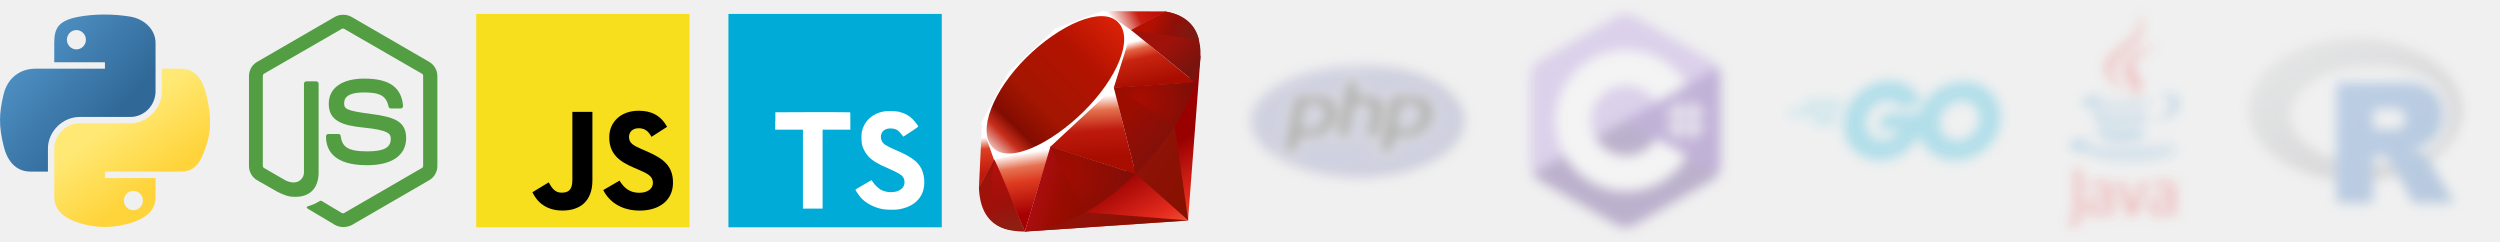
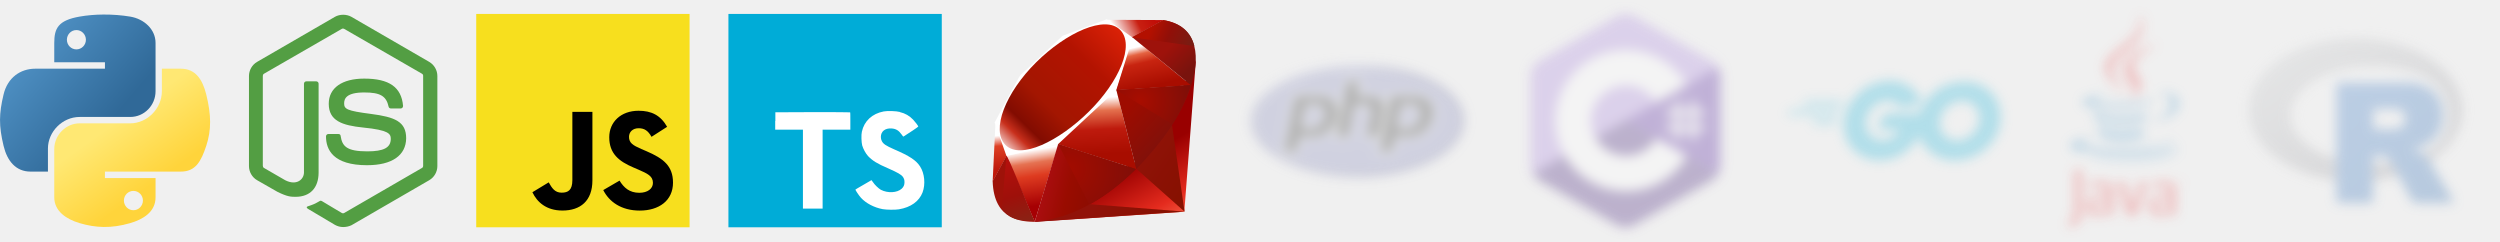
<svg xmlns="http://www.w3.org/2000/svg" xmlns:xlink="http://www.w3.org/1999/xlink" width="196.374mm" height="18.948mm" viewBox="0 0 196.374 18.948" version="1.1" id="svg4439" xml:space="preserve">
  <defs id="defs4436">
    <linearGradient id="linearGradient2795">
      <stop style="stop-color:#b8b8b8;stop-opacity:0.498;" offset="0" id="stop2797" />
      <stop style="stop-color:#7f7f7f;stop-opacity:0;" offset="1" id="stop2799" />
    </linearGradient>
    <linearGradient id="linearGradient2787">
      <stop style="stop-color:#7f7f7f;stop-opacity:0.5;" offset="0" id="stop2789" />
      <stop style="stop-color:#7f7f7f;stop-opacity:0;" offset="1" id="stop2791" />
    </linearGradient>
    <linearGradient id="linearGradient3676">
      <stop style="stop-color:#b2b2b2;stop-opacity:0.5;" offset="0" id="stop3678" />
      <stop style="stop-color:#b3b3b3;stop-opacity:0;" offset="1" id="stop3680" />
    </linearGradient>
    <linearGradient id="linearGradient3236">
      <stop style="stop-color:#f4f4f4;stop-opacity:1" offset="0" id="stop3244" />
      <stop style="stop-color:white;stop-opacity:1" offset="1" id="stop3240" />
    </linearGradient>
    <linearGradient id="linearGradient4671">
      <stop style="stop-color:#ffd43b;stop-opacity:1;" offset="0" id="stop4673" />
      <stop style="stop-color:#ffe873;stop-opacity:1" offset="1" id="stop4675" />
    </linearGradient>
    <linearGradient id="linearGradient4689">
      <stop style="stop-color:#5a9fd4;stop-opacity:1;" offset="0" id="stop4691" />
      <stop style="stop-color:#306998;stop-opacity:1;" offset="1" id="stop4693" />
    </linearGradient>
    <linearGradient x1="224.24" y1="144.757" x2="-65.309" y2="144.757" id="linearGradient2987" xlink:href="#linearGradient4671" gradientUnits="userSpaceOnUse" gradientTransform="translate(100.2702,99.61116)" />
    <linearGradient x1="172.942" y1="77.476" x2="26.67" y2="76.313" id="linearGradient2990" xlink:href="#linearGradient4689" gradientUnits="userSpaceOnUse" gradientTransform="translate(100.2702,99.61116)" />
    <linearGradient xlink:href="#linearGradient4671" id="linearGradient2255" gradientUnits="userSpaceOnUse" gradientTransform="matrix(0.562541,0,0,0.567972,-11.5974,-7.60954)" x1="224.24" y1="144.757" x2="-65.309" y2="144.757" />
    <linearGradient xlink:href="#linearGradient4689" id="linearGradient2258" gradientUnits="userSpaceOnUse" gradientTransform="matrix(0.562541,0,0,0.567972,-11.5974,-7.60954)" x1="172.942" y1="76.176" x2="26.67" y2="76.313" />
    <radialGradient xlink:href="#linearGradient2795" id="radialGradient2801" cx="61.519" cy="132.286" fx="61.519" fy="132.286" r="29.037" gradientTransform="matrix(1,0,0,0.177966,0,108.7434)" gradientUnits="userSpaceOnUse" />
    <linearGradient xlink:href="#linearGradient4671" id="linearGradient1475" gradientUnits="userSpaceOnUse" gradientTransform="matrix(0.07000499,0,0,0.07068085,10.2913,12.80773)" x1="150.961" y1="192.352" x2="112.031" y2="137.273" />
    <linearGradient xlink:href="#linearGradient4689" id="linearGradient1478" gradientUnits="userSpaceOnUse" gradientTransform="matrix(0.07000499,0,0,0.07068085,10.2913,12.80773)" x1="26.649" y1="20.604" x2="135.665" y2="114.398" />
    <linearGradient id="gradientFill-1" x1="0.741" x2="590.863" y1="3.666" y2="593.787" gradientUnits="userSpaceOnUse" spreadMethod="pad" gradientTransform="scale(1.221942,0.8183692)">
      <stop offset="0" stop-color="rgb(203,206,208)" stop-opacity="1" id="stop4628" />
      <stop offset="1" stop-color="rgb(132,131,139)" stop-opacity="1" id="stop4630" />
    </linearGradient>
    <linearGradient id="gradientFill-2" x1="301.026" x2="703.067" y1="151.401" y2="553.442" gradientUnits="userSpaceOnUse" spreadMethod="pad" gradientTransform="scale(0.9899476,1.010155)">
      <stop offset="0" stop-color="rgb(39,109,195)" stop-opacity="1" id="stop4633" />
      <stop offset="1" stop-color="rgb(22,92,170)" stop-opacity="1" id="stop4635" />
    </linearGradient>
    <linearGradient id="XMLID_17_-9" gradientUnits="userSpaceOnUse" x1="174.074" y1="215.549" x2="132.276" y2="141.753">
      <stop offset="0" style="stop-color:#FB7655" id="stop3272-4" />
      <stop offset="0" style="stop-color:#FB7655" id="stop3274-5" />
      <stop offset="0.41" style="stop-color:#E42B1E" id="stop3276-1" />
      <stop offset="0.99" style="stop-color:#990000" id="stop3278-0" />
      <stop offset="1" style="stop-color:#990000" id="stop3280-3" />
    </linearGradient>
    <linearGradient id="XMLID_18_-7" gradientUnits="userSpaceOnUse" x1="194.895" y1="153.558" x2="141.028" y2="117.409">
      <stop offset="0" style="stop-color:#871101" id="stop3285-8" />
      <stop offset="0" style="stop-color:#871101" id="stop3287-8" />
      <stop offset="0.99" style="stop-color:#911209" id="stop3289-6" />
      <stop offset="1" style="stop-color:#911209" id="stop3291-0" />
    </linearGradient>
    <linearGradient id="XMLID_19_-4" gradientUnits="userSpaceOnUse" x1="151.795" y1="217.785" x2="97.93" y2="181.638">
      <stop offset="0" style="stop-color:#871101" id="stop3296-6" />
      <stop offset="0" style="stop-color:#871101" id="stop3298-7" />
      <stop offset="0.99" style="stop-color:#911209" id="stop3300-6" />
      <stop offset="1" style="stop-color:#911209" id="stop3302-0" />
    </linearGradient>
    <linearGradient id="XMLID_20_-9" gradientUnits="userSpaceOnUse" x1="38.696" y1="127.391" x2="47.047" y2="181.661">
      <stop offset="0" style="stop-color:#FFFFFF" id="stop3307-7" />
      <stop offset="0" style="stop-color:#FFFFFF" id="stop3309-5" />
      <stop offset="0.23" style="stop-color:#E57252" id="stop3311-9" />
      <stop offset="0.46" style="stop-color:#DE3B20" id="stop3313-7" />
      <stop offset="0.99" style="stop-color:#A60003" id="stop3315-8" />
      <stop offset="1" style="stop-color:#A60003" id="stop3317-5" />
    </linearGradient>
    <linearGradient id="XMLID_21_-3" gradientUnits="userSpaceOnUse" x1="96.133" y1="76.715" x2="99.21" y2="132.102">
      <stop offset="0" style="stop-color:#FFFFFF" id="stop3322-3" />
      <stop offset="0" style="stop-color:#FFFFFF" id="stop3324-8" />
      <stop offset="0.23" style="stop-color:#E4714E" id="stop3326-3" />
      <stop offset="0.56" style="stop-color:#BE1A0D" id="stop3328-7" />
      <stop offset="0.99" style="stop-color:#A80D00" id="stop3330-9" />
      <stop offset="1" style="stop-color:#A80D00" id="stop3332-3" />
    </linearGradient>
    <linearGradient id="XMLID_22_-7" gradientUnits="userSpaceOnUse" x1="147.103" y1="25.521" x2="156.314" y2="65.216">
      <stop offset="0" style="stop-color:#FFFFFF" id="stop3337-8" />
      <stop offset="0" style="stop-color:#FFFFFF" id="stop3339-7" />
      <stop offset="0.18" style="stop-color:#E46342" id="stop3341-4" />
      <stop offset="0.4" style="stop-color:#C82410" id="stop3343-1" />
      <stop offset="0.99" style="stop-color:#A80D00" id="stop3345-9" />
      <stop offset="1" style="stop-color:#A80D00" id="stop3347-0" />
    </linearGradient>
    <linearGradient id="XMLID_23_-9" gradientUnits="userSpaceOnUse" x1="118.976" y1="11.541" x2="158.669" y2="-8.305">
      <stop offset="0" style="stop-color:#FFFFFF" id="stop3352-8" />
      <stop offset="0" style="stop-color:#FFFFFF" id="stop3354-8" />
      <stop offset="0.54" style="stop-color:#C81F11" id="stop3356-5" />
      <stop offset="0.99" style="stop-color:#BF0905" id="stop3358-8" />
      <stop offset="1" style="stop-color:#BF0905" id="stop3360-4" />
    </linearGradient>
    <linearGradient id="XMLID_24_-3" gradientUnits="userSpaceOnUse" x1="3.903" y1="113.555" x2="7.17" y2="146.263">
      <stop offset="0" style="stop-color:#FFFFFF" id="stop3365-7" />
      <stop offset="0" style="stop-color:#FFFFFF" id="stop3367-1" />
      <stop offset="0.31" style="stop-color:#DE4024" id="stop3369-3" />
      <stop offset="0.99" style="stop-color:#BF190B" id="stop3371-8" />
      <stop offset="1" style="stop-color:#BF190B" id="stop3373-0" />
    </linearGradient>
    <linearGradient id="XMLID_25_-9" gradientUnits="userSpaceOnUse" x1="-18.556" y1="155.105" x2="135.015" y2="-2.809">
      <stop offset="0" style="stop-color:#BD0012" id="stop3380-7" />
      <stop offset="0" style="stop-color:#BD0012" id="stop3382-9" />
      <stop offset="0.07" style="stop-color:#FFFFFF" id="stop3384-9" />
      <stop offset="0.17" style="stop-color:#FFFFFF" id="stop3386-3" />
      <stop offset="0.27" style="stop-color:#C82F1C" id="stop3388-2" />
      <stop offset="0.33" style="stop-color:#820C01" id="stop3390-4" />
      <stop offset="0.46" style="stop-color:#A31601" id="stop3392-3" />
      <stop offset="0.72" style="stop-color:#B31301" id="stop3394-7" />
      <stop offset="0.99" style="stop-color:#E82609" id="stop3396-1" />
      <stop offset="1" style="stop-color:#E82609" id="stop3398-2" />
    </linearGradient>
    <linearGradient id="XMLID_26_-2" gradientUnits="userSpaceOnUse" x1="99.075" y1="171.033" x2="52.818" y2="159.617">
      <stop offset="0" style="stop-color:#8C0C01" id="stop3403-0" />
      <stop offset="0" style="stop-color:#8C0C01" id="stop3405-2" />
      <stop offset="0.54" style="stop-color:#990C00" id="stop3407-1" />
      <stop offset="0.99" style="stop-color:#A80D0E" id="stop3409-7" />
      <stop offset="1" style="stop-color:#A80D0E" id="stop3411-5" />
    </linearGradient>
    <linearGradient id="XMLID_27_-1" gradientUnits="userSpaceOnUse" x1="178.526" y1="115.515" x2="137.433" y2="78.684">
      <stop offset="0" style="stop-color:#7E110B" id="stop3416-7" />
      <stop offset="0" style="stop-color:#7E110B" id="stop3418-4" />
      <stop offset="0.99" style="stop-color:#9E0C00" id="stop3420-1" />
      <stop offset="1" style="stop-color:#9E0C00" id="stop3422-7" />
    </linearGradient>
    <linearGradient id="XMLID_28_-1" gradientUnits="userSpaceOnUse" x1="193.624" y1="47.937" x2="173.154" y2="26.054">
      <stop offset="0" style="stop-color:#79130D" id="stop3427-1" />
      <stop offset="0" style="stop-color:#79130D" id="stop3429-1" />
      <stop offset="0.99" style="stop-color:#9E120B" id="stop3431-7" />
      <stop offset="1" style="stop-color:#9E120B" id="stop3433-0" />
    </linearGradient>
    <radialGradient id="XMLID_29_-4" cx="143.832" cy="79.388" r="50.358" gradientUnits="userSpaceOnUse">
      <stop offset="0" style="stop-color:#A80D00" id="stop3440-0" />
      <stop offset="0" style="stop-color:#A80D00" id="stop3442-8" />
      <stop offset="0.99" style="stop-color:#7E0E08" id="stop3444-5" />
      <stop offset="1" style="stop-color:#7E0E08" id="stop3446-1" />
    </radialGradient>
    <radialGradient id="XMLID_30_-6" cx="74.092" cy="145.751" r="66.944" gradientUnits="userSpaceOnUse">
      <stop offset="0" style="stop-color:#A30C00" id="stop3451-6" />
      <stop offset="0" style="stop-color:#A30C00" id="stop3453-2" />
      <stop offset="0.99" style="stop-color:#800E08" id="stop3455-1" />
      <stop offset="1" style="stop-color:#800E08" id="stop3457-9" />
    </radialGradient>
    <linearGradient id="XMLID_31_-6" gradientUnits="userSpaceOnUse" x1="26.67" y1="197.336" x2="9.989" y2="140.742">
      <stop offset="0" style="stop-color:#8B2114" id="stop3462-4" />
      <stop offset="0" style="stop-color:#8B2114" id="stop3464-8" />
      <stop offset="0.43" style="stop-color:#9E100A" id="stop3466-0" />
      <stop offset="0.99" style="stop-color:#B3100C" id="stop3468-8" />
      <stop offset="1" style="stop-color:#B3100C" id="stop3470-1" />
    </linearGradient>
    <linearGradient id="XMLID_32_-0" gradientUnits="userSpaceOnUse" x1="154.641" y1="9.798" x2="192.039" y2="26.306">
      <stop offset="0" style="stop-color:#B31000" id="stop3475-2" />
      <stop offset="0" style="stop-color:#B31000" id="stop3477-2" />
      <stop offset="0.44" style="stop-color:#910F08" id="stop3479-9" />
      <stop offset="0.99" style="stop-color:#791C12" id="stop3481-7" />
      <stop offset="1" style="stop-color:#791C12" id="stop3483-5" />
    </linearGradient>
    <clipPath clipPathUnits="userSpaceOnUse" id="clipPath3444">
      <path d="M 11.52,162 C 11.52,81.677 135.307,16.561 288,16.561 v 0 c 152.693,0 276.481,65.116 276.481,145.439 v 0 c 0,80.322 -123.788,145.439 -276.481,145.439 v 0 C 135.307,307.439 11.52,242.322 11.52,162" id="path3446" />
    </clipPath>
    <radialGradient cx="0" cy="0" fx="0" fy="0" gradientTransform="matrix(363.0579,0,0,-363.0579,177.52,256.3071)" gradientUnits="userSpaceOnUse" id="radialGradient3452" r="1" spreadMethod="pad">
      <stop id="stop3454" offset="0" style="stop-opacity:1;stop-color:#aeb2d5" />
      <stop id="stop3456" offset="0.3" style="stop-opacity:1;stop-color:#aeb2d5" />
      <stop id="stop3458" offset="0.75" style="stop-opacity:1;stop-color:#484c89" />
      <stop id="stop3460" offset="1" style="stop-opacity:1;stop-color:#484c89" />
    </radialGradient>
    <clipPath clipPathUnits="userSpaceOnUse" id="clipPath3468">
      <path d="M 0,324 H 576 V 0 H 0 Z" id="path3470" />
    </clipPath>
    <clipPath clipPathUnits="userSpaceOnUse" id="clipPath3480">
      <path d="M 0,324 H 576 V 0 H 0 Z" id="path3482" />
    </clipPath>
    <filter style="color-interpolation-filters:sRGB" id="filter6047" x="-0.065" y="-0.085" width="1.131" height="1.169">
      <feGaussianBlur stdDeviation="19.622" id="feGaussianBlur6049" />
    </filter>
    <filter style="color-interpolation-filters:sRGB" id="filter6055" x="-0.065" y="-0.175" width="1.131" height="1.35">
      <feGaussianBlur stdDeviation="5.589" id="feGaussianBlur6057" />
    </filter>
    <filter style="color-interpolation-filters:sRGB" id="filter6059" x="-0.121" y="-0.065" width="1.243" height="1.131">
      <feGaussianBlur stdDeviation="17.934" id="feGaussianBlur6061" />
    </filter>
    <filter style="color-interpolation-filters:sRGB" id="filter6063" x="-0.073" y="-0.065" width="1.147" height="1.131">
      <feGaussianBlur stdDeviation="7.816" id="feGaussianBlur6065" />
    </filter>
    <filter style="color-interpolation-filters:sRGB" id="filter6067" x="-0.065" y="-0.124" width="1.131" height="1.248">
      <feGaussianBlur stdDeviation="15.046" id="feGaussianBlur6069" />
    </filter>
    <radialGradient id="XMLID_29_-4-6" cx="143.832" cy="79.388" r="50.358" gradientUnits="userSpaceOnUse">
      <stop offset="0" style="stop-color:#A80D00" id="stop3440-0-5" />
      <stop offset="0" style="stop-color:#A80D00" id="stop3442-8-6" />
      <stop offset="0.99" style="stop-color:#7E0E08" id="stop3444-5-9" />
      <stop offset="1" style="stop-color:#7E0E08" id="stop3446-1-3" />
    </radialGradient>
    <radialGradient id="XMLID_30_-6-7" cx="74.092" cy="145.751" r="66.944" gradientUnits="userSpaceOnUse">
      <stop offset="0" style="stop-color:#A30C00" id="stop3451-6-4" />
      <stop offset="0" style="stop-color:#A30C00" id="stop3453-2-5" />
      <stop offset="0.99" style="stop-color:#800E08" id="stop3455-1-2" />
      <stop offset="1" style="stop-color:#800E08" id="stop3457-9-5" />
    </radialGradient>
    <linearGradient xlink:href="#XMLID_17_-9" id="linearGradient820" gradientUnits="userSpaceOnUse" x1="174.074" y1="215.549" x2="132.276" y2="141.753" />
    <linearGradient xlink:href="#XMLID_18_-7" id="linearGradient822" gradientUnits="userSpaceOnUse" x1="194.895" y1="153.558" x2="141.028" y2="117.409" />
    <linearGradient xlink:href="#XMLID_19_-4" id="linearGradient824" gradientUnits="userSpaceOnUse" x1="151.795" y1="217.785" x2="97.93" y2="181.638" />
    <linearGradient xlink:href="#XMLID_20_-9" id="linearGradient826" gradientUnits="userSpaceOnUse" x1="38.696" y1="127.391" x2="47.047" y2="181.661" />
    <linearGradient xlink:href="#XMLID_21_-3" id="linearGradient828" gradientUnits="userSpaceOnUse" x1="96.133" y1="76.715" x2="99.21" y2="132.102" />
    <linearGradient xlink:href="#XMLID_22_-7" id="linearGradient830" gradientUnits="userSpaceOnUse" x1="147.103" y1="25.521" x2="156.314" y2="65.216" />
    <linearGradient xlink:href="#XMLID_23_-9" id="linearGradient832" gradientUnits="userSpaceOnUse" x1="118.976" y1="11.541" x2="158.669" y2="-8.305" />
    <linearGradient xlink:href="#XMLID_24_-3" id="linearGradient834" gradientUnits="userSpaceOnUse" x1="3.903" y1="113.555" x2="7.17" y2="146.263" />
    <linearGradient xlink:href="#XMLID_25_-9" id="linearGradient836" gradientUnits="userSpaceOnUse" x1="-18.556" y1="155.105" x2="135.015" y2="-2.809" />
    <linearGradient xlink:href="#XMLID_26_-2" id="linearGradient838" gradientUnits="userSpaceOnUse" x1="99.075" y1="171.033" x2="52.818" y2="159.617" />
    <linearGradient xlink:href="#XMLID_27_-1" id="linearGradient840" gradientUnits="userSpaceOnUse" x1="178.526" y1="115.515" x2="137.433" y2="78.684" />
    <linearGradient xlink:href="#XMLID_28_-1" id="linearGradient842" gradientUnits="userSpaceOnUse" x1="193.624" y1="47.937" x2="173.154" y2="26.054" />
    <linearGradient xlink:href="#XMLID_31_-6" id="linearGradient844" gradientUnits="userSpaceOnUse" x1="26.67" y1="197.336" x2="9.989" y2="140.742" />
    <linearGradient xlink:href="#XMLID_32_-0" id="linearGradient846" gradientUnits="userSpaceOnUse" x1="154.641" y1="9.798" x2="192.039" y2="26.306" />
  </defs>
  <g id="layer1" transform="translate(3.530972,-13.16958)">
    <g id="g6099" transform="matrix(1.193076,0,0,1.193076,-18.03503,-2.707239)">
      <path style="fill:url(#linearGradient1478);fill-opacity:1;stroke-width:0.124" d="m 18.991,14.264 c -0.57,0.003 -1.115,0.051 -1.594,0.136 -1.412,0.249 -1.668,0.772 -1.668,1.734 v 1.272 h 3.337 v 0.424 h -3.337 -1.252 c -0.97,0 -1.819,0.583 -2.084,1.692 -0.306,1.271 -0.32,2.064 0,3.391 0.237,0.988 0.804,1.692 1.773,1.692 h 1.147 v -1.524 c 0,-1.101 0.953,-2.073 2.084,-2.073 h 3.333 c 0.928,0 1.668,-0.764 1.668,-1.696 V 16.135 c 0,-0.904 -0.763,-1.584 -1.668,-1.734 -0.573,-0.095 -1.168,-0.139 -1.738,-0.136 z m -1.804,1.023 c 0.345,0 0.626,0.286 0.626,0.638 -10e-7,0.35 -0.281,0.634 -0.626,0.634 -0.346,0 -0.626,-0.283 -0.626,-0.634 0,-0.352 0.28,-0.638 0.626,-0.638 z" id="path1948" />
      <path style="fill:url(#linearGradient1475);fill-opacity:1;stroke-width:0.124" d="m 22.814,17.83 v 1.482 c 0,1.149 -0.974,2.116 -2.084,2.116 h -3.333 c -0.913,0 -1.668,0.781 -1.668,1.696 v 3.177 c 0,0.904 0.786,1.436 1.668,1.696 1.056,0.311 2.069,0.367 3.333,0 0.84,-0.243 1.668,-0.733 1.668,-1.696 v -1.272 h -3.333 v -0.424 h 3.333 1.668 c 0.97,0 1.331,-0.676 1.668,-1.692 0.348,-1.045 0.334,-2.05 0,-3.391 -0.24,-0.965 -0.697,-1.692 -1.668,-1.692 z m -1.874,8.046 c 0.346,1e-6 0.626,0.283 0.626,0.634 0,0.352 -0.28,0.638 -0.626,0.638 -0.345,0 -0.626,-0.286 -0.626,-0.638 0,-0.35 0.281,-0.634 0.626,-0.634 z" id="path1950" />
    </g>
    <g id="g4656" transform="matrix(0.02324062,0,0,0.02324062,173.0783,16.11202)" style="opacity:0.262;mix-blend-mode:normal;filter:url(#filter6047)">
      <path d="M 361.453,485.937 C 162.329,485.937 0.906,377.828 0.906,244.469 0.906,111.109 162.329,3 361.453,3 560.578,3 722,111.109 722,244.469 722,377.828 560.578,485.937 361.453,485.937 Z M 416.641,97.406 c -151.352,0 -274.047,73.908 -274.047,165.078 0,91.17 122.695,165.078 274.047,165.078 151.351,0 263.046,-50.529 263.046,-165.078 0,-114.513 -111.695,-165.078 -263.046,-165.078 z" fill="url(#gradientFill-1)" fill-rule="evenodd" id="path4640" style="fill:url(#gradientFill-1)" />
      <path d="m 550,377 c 0,0 21.822,6.585 34.5,13 4.399,2.226 12.01,6.668 17.5,12.5 5.378,5.712 8,11.5 8,11.5 L 696,559 557,559.062 492,437 c 0,0 -13.31,-22.869 -21.5,-29.5 -6.832,-5.531 -9.745,-7.5 -16.5,-7.5 -4.702,0 -33.026,0 -33.026,0 L 421,558.974 298,559.026 V 152.938 h 247 c 0,0 112.5,2.029 112.5,109.062 0,107.033 -107.5,115 -107.5,115 z m -53.5,-135.976 -74.463,-0.048 -0.037,69.05 74.5,-0.024 c 0,0 34.5,-0.107 34.5,-35.125 0,-35.722 -34.5,-33.853 -34.5,-33.853 z" fill="url(#gradientFill-2)" fill-rule="evenodd" id="path4642" style="fill:url(#gradientFill-2)" />
    </g>
    <g id="g5010" transform="matrix(0.04189668,0,0,0.04189668,53.68625,14.26402)">
      <path class="st0" d="M 0,200 V 0 H 400 V 400 H 0" id="path4998" />
      <path class="st1" d="M 87.7,200.7 V 217 h 52 v 148 h 36.9 V 217 h 52 v -16 c 0,-9 0,-16.3 -0.4,-16.5 0,-0.3 -31.7,-0.4 -70.2,-0.4 l -70,0.3 v 16.4 z M 321.4,184 c 10.2,2.4 18,7 25,14.3 3.7,4 9.2,11 9.6,12.8 0,0.6 -17.3,12.3 -27.8,18.8 -0.4,0.3 -2,-1.4 -3.6,-4 -5.2,-7.4 -10.5,-10.6 -18.8,-11.2 -12,-0.8 -20,5.5 -20,16 0,3.2 0.6,5 1.8,7.6 2.7,5.5 7.7,8.8 23.2,15.6 28.6,12.3 41,20.4 48.5,32 8.5,13 10.4,33.4 4.7,48.7 -6.4,16.7 -22,28 -44.3,31.7 -7,1.2 -23,1 -30.5,-0.3 -16,-3 -31.3,-11 -40.7,-21.3 -3.7,-4 -10.8,-14.7 -10.4,-15.4 l 3.8,-2.4 15,-8.7 11.3,-6.6 2.6,3.5 c 3.3,5.2 10.7,12.2 15,14.6 13,6.7 30.4,5.8 39,-2 3.7,-3.4 5.3,-7 5.3,-12 0,-4.6 -0.7,-6.7 -3,-10.2 -3.2,-4.4 -9.6,-8 -27.6,-16 -20.7,-8.8 -29.5,-14.4 -37.7,-23 -4.7,-5.2 -9,-13.3 -11,-20 -1.5,-5.8 -2,-20 -0.6,-25.7 4.3,-20 19.4,-34 41,-38 7,-1.4 23.5,-0.8 30.4,1 z" id="path5000" />
    </g>
    <g id="g5024" transform="matrix(0.02660106,0,0,0.02660106,33.87615,14.26402)">
      <rect width="630" height="630" fill="#f7df1e" id="rect5012" x="0" y="0" />
      <path d="m 423.2,492.19 c 12.69,20.72 29.2,35.95 58.4,35.95 24.53,0 40.2,-12.26 40.2,-29.2 0,-20.3 -16.1,-27.49 -43.1,-39.3 l -14.8,-6.35 c -42.72,-18.2 -71.1,-41 -71.1,-89.2 0,-44.4 33.83,-78.2 86.7,-78.2 37.64,0 64.7,13.1 84.2,47.4 l -46.1,29.6 c -10.15,-18.2 -21.1,-25.37 -38.1,-25.37 -17.34,0 -28.33,11 -28.33,25.37 0,17.76 11,24.95 36.4,35.95 l 14.8,6.34 c 50.3,21.57 78.7,43.56 78.7,93 0,53.3 -41.87,82.5 -98.1,82.5 -54.98,0 -90.5,-26.2 -107.88,-60.54 z m -209.13,5.13 c 9.3,16.5 17.76,30.45 38.1,30.45 19.45,0 31.72,-7.61 31.72,-37.2 v -201.3 h 59.2 v 202.1 c 0,61.3 -35.94,89.2 -88.4,89.2 -47.4,0 -74.85,-24.53 -88.81,-54.075 z" id="path5014" />
    </g>
    <g id="g5065" transform="matrix(0.08159527,0,0,0.08159527,136.8496,19.51558)" style="opacity:0.262;mix-blend-mode:normal;filter:url(#filter6055)">
      <g id="g5034">
        <g id="g5032">
          <g id="g5030">
            <path class="st0" d="M 15.5,23.2 C 15.1,23.2 15,23 15.2,22.7 L 17.3,20 c 0.2,-0.3 0.7,-0.5 1.1,-0.5 h 35.7 c 0.4,0 0.5,0.3 0.3,0.6 l -1.7,2.6 c -0.2,0.3 -0.7,0.6 -1,0.6 z" id="path5028" />
          </g>
        </g>
      </g>
      <g id="g5042">
        <g id="g5040">
          <g id="g5038">
            <path class="st0" d="M 0.4,32.4 C 0,32.4 -0.1,32.2 0.1,31.9 l 2.1,-2.7 c 0.2,-0.3 0.7,-0.5 1.1,-0.5 h 45.6 c 0.4,0 0.6,0.3 0.5,0.6 l -0.8,2.4 c -0.1,0.4 -0.5,0.6 -0.9,0.6 z" id="path5036" />
          </g>
        </g>
      </g>
      <g id="g5050">
        <g id="g5048">
          <g id="g5046">
            <path class="st0" d="m 24.6,41.6 c -0.4,0 -0.5,-0.3 -0.3,-0.6 l 1.4,-2.5 c 0.2,-0.3 0.6,-0.6 1,-0.6 h 20 c 0.4,0 0.6,0.3 0.6,0.7 L 47.1,41 c 0,0.4 -0.4,0.7 -0.7,0.7 z" id="path5044" />
          </g>
        </g>
      </g>
      <g id="g5063">
        <g id="CXHf1q_3_">
          <g id="g5060">
            <g id="g5054">
              <path class="st0" d="m 128.4,21.4 c -6.3,1.6 -10.6,2.8 -16.8,4.4 -1.5,0.4 -1.6,0.5 -2.9,-1 -1.5,-1.7 -2.6,-2.8 -4.7,-3.8 -6.3,-3.1 -12.4,-2.2 -18.1,1.5 -6.8,4.4 -10.3,10.9 -10.2,19 0.1,8 5.6,14.6 13.5,15.7 6.8,0.9 12.5,-1.5 17,-6.6 0.9,-1.1 1.7,-2.3 2.7,-3.7 -3.6,0 -8.1,0 -19.3,0 -2.1,0 -2.6,-1.3 -1.9,-3 1.3,-3.1 3.7,-8.3 5.1,-10.9 0.3,-0.6 1,-1.6 2.5,-1.6 5.1,0 23.9,0 36.4,0 -0.2,2.7 -0.2,5.4 -0.6,8.1 -1.1,7.2 -3.8,13.8 -8.2,19.6 -7.2,9.5 -16.6,15.4 -28.5,17 C 84.6,77.4 75.5,75.5 67.5,69.5 60.1,63.9 55.9,56.5 54.8,47.3 53.5,36.4 56.7,26.6 63.3,18 70.4,8.7 79.8,2.8 91.3,0.7 c 9.4,-1.7 18.4,-0.6 26.5,4.9 5.3,3.5 9.1,8.3 11.6,14.1 0.6,0.9 0.2,1.4 -1,1.7 z" id="path5052" />
            </g>
            <g id="g5058">
              <path class="st0" d="m 161.5,76.7 c -9.1,-0.2 -17.4,-2.8 -24.4,-8.8 -5.9,-5.1 -9.6,-11.6 -10.8,-19.3 -1.8,-11.3 1.3,-21.3 8.1,-30.2 7.3,-9.6 16.1,-14.6 28,-16.7 10.2,-1.8 19.8,-0.8 28.5,5.1 7.9,5.4 12.8,12.7 14.1,22.3 1.7,13.5 -2.2,24.5 -11.5,33.9 -6.6,6.7 -14.7,10.9 -24,12.8 -2.7,0.5 -5.4,0.6 -8,0.9 z M 185.3,36.3 C 185.2,35 185.2,34 185,33 183.2,23.1 174.1,17.5 164.6,19.7 c -9.3,2.1 -15.3,8 -17.5,17.4 -1.8,7.8 2,15.7 9.2,18.9 5.5,2.4 11,2.1 16.3,-0.6 7.9,-4.1 12.2,-10.5 12.7,-19.1 z" id="path5056" />
            </g>
          </g>
        </g>
      </g>
    </g>
    <g style="overflow:visible;opacity:0.262;mix-blend-mode:normal;filter:url(#filter6059)" id="g5140" transform="matrix(0.02542833,0,0,0.02542833,158.8486,14.26402)">
      <g id="g5119">
        <path fill-rule="evenodd" clip-rule="evenodd" fill="#0074bd" d="m 117.151,349.592 c 0,0 -17.265,10.049 12.301,13.44 35.824,4.09 54.13,3.501 93.596,-3.959 0,0 10.397,6.504 24.892,12.137 -88.501,37.917 -200.296,-2.197 -130.789,-21.618 z" id="path5093" />
        <path fill-rule="evenodd" clip-rule="evenodd" fill="#0074bd" d="m 106.331,300.104 c 0,0 -19.367,14.339 10.221,17.397 38.271,3.951 68.483,4.275 120.792,-5.792 0,0 7.218,7.332 18.585,11.339 -106.986,31.294 -226.147,2.462 -149.598,-22.944 z" id="path5095" />
        <path fill-rule="evenodd" clip-rule="evenodd" fill="#ea2d2e" d="m 197.494,216.145 c 21.818,25.115 -5.721,47.697 -5.721,47.697 0,0 55.367,-28.577 29.945,-64.38 -23.752,-33.373 -41.962,-49.951 56.623,-107.124 10e-4,0 -154.754,38.641 -80.847,123.807 z" id="path5097" />
        <path fill-rule="evenodd" clip-rule="evenodd" fill="#0074bd" d="m 314.542,386.202 c 0,0 12.781,10.536 -14.077,18.684 -51.071,15.469 -212.604,20.135 -257.47,0.619 -16.117,-7.02 14.121,-16.75 23.635,-18.805 9.92,-2.146 15.584,-1.754 15.584,-1.754 -17.937,-12.631 -115.935,24.807 -49.772,35.544 180.429,29.246 328.895,-13.173 282.1,-34.288 z" id="path5099" />
        <path fill-rule="evenodd" clip-rule="evenodd" fill="#0074bd" d="m 125.46,248.822 c 0,0 -82.155,19.519 -29.092,26.613 22.412,2.999 67.063,2.309 108.685,-1.183 34.006,-2.854 68.133,-8.958 68.133,-8.958 0,0 -11.982,5.14 -20.657,11.06 -83.444,21.947 -244.612,11.726 -198.207,-10.712 39.227,-18.977 71.138,-16.82 71.138,-16.82 z" id="path5101" />
        <path fill-rule="evenodd" clip-rule="evenodd" fill="#0074bd" d="m 272.846,331.198 c 84.818,-44.063 45.597,-86.412 18.223,-80.708 -6.694,1.397 -9.697,2.607 -9.697,2.607 0,0 2.494,-3.907 7.243,-5.588 54.155,-19.03 95.794,56.146 -17.464,85.919 -0.001,0 1.302,-1.18 1.695,-2.23 z" id="path5103" />
        <path fill-rule="evenodd" clip-rule="evenodd" fill="#ea2d2e" d="m 221.719,0 c 0,0 46.963,46.99 -44.557,119.227 -73.393,57.969 -16.734,91.009 -0.026,128.778 C 134.291,209.352 102.865,175.321 123.944,143.653 154.898,97.174 240.663,74.632 221.719,0 Z" id="path5105" />
        <path fill-rule="evenodd" clip-rule="evenodd" fill="#0074bd" d="m 133.799,450.637 c 81.397,5.204 206.426,-2.896 209.385,-41.415 0,0 -5.688,14.602 -67.276,26.188 -69.481,13.081 -155.197,11.558 -206.016,3.167 0,0 10.411,8.617 63.907,12.06 z" id="path5107" />
        <path fill-rule="evenodd" clip-rule="evenodd" fill="#ea2d2e" d="m 339.426,519.716 h -2.479 v -1.385 h 6.676 v 1.385 h -2.469 v 6.928 h -1.729 v -6.928 z m 13.33,0.351 h -0.032 l -2.461,6.576 h -1.132 l -2.446,-6.576 h -0.025 v 6.576 h -1.638 v -8.313 h 2.402 l 2.264,5.885 2.271,-5.885 h 2.388 v 8.313 h -1.59 v -6.576 z" id="path5109" />
        <path fill-rule="evenodd" clip-rule="evenodd" fill="#ea2d2e" d="m 120.461,597.813 c -7.676,6.654 -15.793,10.396 -23.079,10.396 -10.378,0 -16.007,-6.236 -16.007,-16.216 0,-10.803 6.027,-18.71 30.163,-18.71 h 8.923 z m 21.189,23.903 V 547.72 c 0,-18.915 -10.787,-31.396 -36.782,-31.396 -15.168,0 -28.467,3.75 -39.278,8.525 l 3.111,13.106 c 8.515,-3.127 19.526,-6.031 30.337,-6.031 14.978,0 21.423,6.031 21.423,18.505 v 9.356 h -7.485 c -36.383,0 -52.798,14.11 -52.798,35.336 0,18.285 10.819,28.682 31.185,28.682 13.088,0 22.87,-5.405 32.001,-13.315 l 1.663,11.228 z" id="path5111" />
        <path fill-rule="evenodd" clip-rule="evenodd" fill="#ea2d2e" d="M 212.362,621.716 H 185.939 L 154.132,518.214 h 23.077 l 19.743,63.6 4.391,19.109 c 9.965,-27.639 17.032,-55.701 20.566,-82.709 h 22.445 c -6.002,34.08 -16.831,71.492 -31.992,103.502 z" id="path5113" />
        <path fill-rule="evenodd" clip-rule="evenodd" fill="#ea2d2e" d="m 313.755,597.813 c -7.701,6.654 -15.82,10.396 -23.086,10.396 -10.382,0 -16.011,-6.236 -16.011,-16.216 0,-10.803 6.039,-18.71 30.154,-18.71 h 8.942 v 24.53 z m 21.196,23.903 V 547.72 c 0,-18.915 -10.818,-31.396 -36.789,-31.396 -15.188,0 -28.484,3.75 -39.295,8.525 l 3.116,13.106 c 8.519,-3.127 19.545,-6.031 30.355,-6.031 14.96,0 21.416,6.031 21.416,18.505 v 9.356 h -7.485 c -36.391,0 -52.801,14.11 -52.801,35.336 0,18.285 10.804,28.682 31.169,28.682 13.099,0 22.862,-5.405 32.018,-13.315 l 1.674,11.228 z" id="path5115" />
        <path fill-rule="evenodd" clip-rule="evenodd" fill="#ea2d2e" d="m 36.941,639.306 c -6.037,8.821 -15.8,15.809 -26.479,19.749 L 0,646.731 c 8.135,-4.178 15.103,-10.912 18.345,-17.182 2.796,-5.589 3.96,-12.773 3.96,-29.971 v -118.18 h 22.519 v 116.551 c 0,23.001 -1.836,32.3 -7.883,41.357 z" id="path5117" />
      </g>
    </g>
    <g id="g5152" transform="matrix(0.05834123,0,0,0.05834123,116.6983,14.26402)" style="opacity:0.262;mix-blend-mode:normal;filter:url(#filter6063)">
      <path d="m 255.569,84.452 c -0.002,-4.83 -1.035,-9.098 -3.124,-12.761 -2.052,-3.602 -5.125,-6.621 -9.247,-9.008 -34.025,-19.619 -68.083,-39.178 -102.097,-58.817 -9.17,-5.294 -18.061,-5.101 -27.163,0.269 -13.543,7.987 -81.348,46.834 -101.553,58.537 -8.321,4.817 -12.37,12.189 -12.372,21.771 C 0,123.898 0.013,163.352 0,202.808 c 0,4.724 0.991,8.909 2.988,12.517 2.053,3.711 5.169,6.813 9.386,9.254 20.206,11.703 88.02,50.547 101.56,58.536 9.106,5.373 17.997,5.565 27.17,0.269 34.015,-19.64 68.075,-39.198 102.105,-58.817 4.217,-2.44 7.333,-5.544 9.386,-9.252 1.994,-3.608 2.987,-7.793 2.987,-12.518 0,0 0,-78.889 -0.013,-118.345" fill="#a179dc" fill-rule="nonzero" id="path5142" />
      <path d="m 128.182,143.241 -125.194,72.084 c 2.053,3.711 5.169,6.813 9.386,9.254 20.206,11.703 88.02,50.547 101.56,58.536 9.106,5.373 17.997,5.565 27.17,0.269 34.015,-19.64 68.075,-39.198 102.105,-58.817 4.217,-2.44 7.333,-5.544 9.386,-9.252 l -124.413,-72.074" fill="#280068" fill-rule="nonzero" id="path5144" />
      <path d="m 255.569,84.452 c -0.002,-4.83 -1.035,-9.098 -3.124,-12.761 l -124.263,71.55 124.413,72.074 c 1.994,-3.608 2.985,-7.793 2.987,-12.518 0,0 0,-78.889 -0.013,-118.345" fill="#390091" fill-rule="nonzero" id="path5146" />
      <path d="m 201.892,116.294 v 13.474 h 13.474 v -13.474 h 6.737 v 13.474 h 13.474 v 6.737 h -13.474 v 13.474 h 13.474 v 6.737 h -13.474 v 13.474 h -6.737 v -13.474 h -13.474 v 13.474 h -6.737 V 156.715 H 181.682 v -6.737 h 13.474 V 136.505 H 181.682 v -6.737 h 13.474 v -13.474 z m 13.474,20.211 h -13.474 v 13.474 h 13.474 z" fill="#ffffff" id="path5148" />
      <path d="m 128.457,48.626 c 35.144,0 65.827,19.086 82.262,47.456 l -0.16,-0.273 -41.349,23.808 C 161.063,105.824 146.128,96.515 128.996,96.323 l -0.54,-0.003 c -26.126,0 -47.306,21.179 -47.306,47.305 0,8.544 2.278,16.552 6.239,23.469 8.154,14.235 23.483,23.837 41.067,23.837 17.693,0 33.109,-9.723 41.222,-24.111 l -0.197,0.345 41.286,23.918 c -16.254,28.13 -46.517,47.157 -81.253,47.536 l -1.058,0.006 c -35.255,0 -66.025,-19.204 -82.419,-47.724 -8.003,-13.923 -12.582,-30.064 -12.582,-47.277 0,-52.466 42.532,-94.999 95.001,-94.999 z" fill="#ffffff" fill-rule="nonzero" id="path5150" />
    </g>
    <g id="g3438" transform="matrix(0.03030732,0,0,-0.03030732,94.35,27.55314)" style="opacity:0.262;mix-blend-mode:normal;filter:url(#filter6067)">
      <g id="g3440">
        <g clip-path="url(#clipPath3444)" id="g3442">
          <g id="g3448">
            <g id="g3450">
              <path d="M 11.52,162 C 11.52,81.677 135.307,16.561 288,16.561 v 0 c 152.693,0 276.481,65.116 276.481,145.439 v 0 c 0,80.322 -123.788,145.439 -276.481,145.439 v 0 C 135.307,307.439 11.52,242.322 11.52,162" id="path3462" style="fill:url(#radialGradient3452);stroke:none" />
            </g>
          </g>
        </g>
      </g>
      <g id="g3464">
        <g clip-path="url(#clipPath3468)" id="g3466">
          <g id="g3472" transform="translate(288,27.3594)">
            <path d="M 0,0 C 146.729,0 265.68,60.281 265.68,134.641 265.68,209 146.729,269.282 0,269.282 -146.729,269.282 -265.68,209 -265.68,134.641 -265.68,60.281 -146.729,0 0,0" id="path3474" style="fill:#777bb3;fill-opacity:1;fill-rule:nonzero;stroke:none" />
          </g>
        </g>
      </g>
      <g id="g3476">
        <g clip-path="url(#clipPath3480)" id="g3478">
          <g id="g3484" transform="translate(161.7344,145.3066)">
            <path d="m 0,0 c 12.065,0 21.072,2.225 26.771,6.611 5.638,4.341 9.532,11.862 11.573,22.353 1.903,9.806 1.178,16.653 -2.154,20.348 C 32.783,53.086 25.417,55 14.297,55 H -4.984 L -15.673,0 Z m -63.063,-67.75 c -0.895,0 -1.745,0.4 -2.314,1.092 -0.57,0.691 -0.801,1.601 -0.63,2.48 L -37.679,81.573 C -37.405,82.982 -36.17,84 -34.734,84 H 26.32 C 45.508,84 59.79,78.79 68.767,68.513 77.792,58.182 80.579,43.741 77.05,25.592 75.614,18.198 73.144,11.331 69.709,5.183 66.27,-0.972 61.725,-6.667 56.198,-11.747 49.582,-17.939 42.094,-22.429 33.962,-25.071 25.959,-27.678 15.681,-29 3.414,-29 h -24.722 l -7.06,-36.322 c -0.274,-1.41 -1.508,-2.428 -2.944,-2.428 z" id="path3486" style="fill:#000000;fill-opacity:1;fill-rule:nonzero;stroke:none" />
          </g>
          <g id="g3488" transform="translate(159.2236,197.3071)">
            <path d="m 0,0 h 16.808 c 13.421,0 18.083,-2.945 19.667,-4.7 2.628,-2.914 3.124,-9.058 1.435,-17.767 C 36.012,-32.217 32.494,-39.13 27.452,-43.012 22.29,-46.986 13.898,-49 2.511,-49 H -9.523 Z m 28.831,35 h -61.055 c -2.872,0 -5.341,-2.036 -5.889,-4.855 l -28.328,-145.751 c -0.342,-1.759 0.12,-3.578 1.259,-4.961 1.14,-1.383 2.838,-2.183 4.63,-2.183 h 31.75 c 2.873,0 5.342,2.036 5.89,4.855 L -16.324,-84 H 5.925 c 12.582,0 23.174,1.372 31.479,4.077 8.541,2.775 16.399,7.48 23.354,13.984 5.752,5.292 10.49,11.232 14.08,17.657 3.591,6.427 6.171,13.594 7.668,21.302 3.715,19.104 0.697,34.402 -8.969,45.466 C 63.965,29.444 48.923,35 28.831,35 M -16.802,-55 H 2.511 c 12.801,0 22.336,2.411 28.601,7.234 6.266,4.824 10.492,12.875 12.688,24.157 2.101,10.832 1.144,18.476 -2.871,22.929 C 36.909,3.773 28.87,6 16.808,6 H -4.946 L -16.802,-55 M 28.831,29 C 47.198,29 60.597,24.18 69.019,14.539 77.44,4.898 79.976,-8.559 76.616,-25.836 75.233,-32.953 72.894,-39.46 69.601,-45.355 66.304,-51.254 61.999,-56.648 56.679,-61.539 50.339,-67.472 43.296,-71.7 35.546,-74.218 27.796,-76.743 17.925,-78 5.925,-78 h -27.196 l -7.531,-38.75 h -31.75 L -32.224,29 h 61.055" id="path3490" style="fill:#ffffff;fill-opacity:1;fill-rule:nonzero;stroke:none" />
          </g>
          <g id="g3492" transform="translate(311.583,116.3066)">
            <path d="m 0,0 c -0.896,0 -1.745,0.4 -2.314,1.092 -0.571,0.691 -0.802,1.6 -0.631,2.48 L 9.586,68.061 C 10.778,74.194 10.484,78.596 8.759,80.456 7.703,81.593 4.531,83.5 -4.848,83.5 H -27.55 L -43.305,2.428 C -43.579,1.018 -44.814,0 -46.25,0 h -31.5 c -0.896,0 -1.745,0.4 -2.315,1.092 -0.57,0.691 -0.801,1.601 -0.63,2.48 l 28.328,145.751 c 0.274,1.409 1.509,2.427 2.945,2.427 h 31.5 c 0.896,0 1.745,-0.4 2.315,-1.091 0.57,-0.692 0.801,-1.601 0.63,-2.481 L -21.813,113 H 2.609 c 18.605,0 31.221,-3.28 38.569,-10.028 7.49,-6.884 9.827,-17.891 6.947,-32.719 L 34.945,2.428 C 34.671,1.018 33.437,0 32,0 Z" id="path3494" style="fill:#000000;fill-opacity:1;fill-rule:nonzero;stroke:none" />
          </g>
          <g id="g3496" transform="translate(293.6611,271.0571)">
            <path d="m 0,0 h -31.5 c -2.873,0 -5.342,-2.036 -5.89,-4.855 l -28.328,-145.751 c -0.342,-1.759 0.12,-3.578 1.26,-4.961 1.14,-1.383 2.838,-2.183 4.63,-2.183 h 31.5 c 2.872,0 5.342,2.036 5.89,4.855 l 15.283,78.645 h 20.229 c 9.363,0 11.328,-2 11.407,-2.086 0.568,-0.611 1.315,-3.441 0.082,-9.781 l -12.531,-64.489 c -0.342,-1.759 0.12,-3.578 1.26,-4.961 1.14,-1.383 2.838,-2.183 4.63,-2.183 h 32 c 2.872,0 5.342,2.036 5.89,4.855 l 13.179,67.825 c 3.093,15.921 0.447,27.864 -7.861,35.5 -7.928,7.281 -21.208,10.82 -40.599,10.82 H -0.253 L 5.89,-7.145 C 6.231,-5.386 5.77,-3.566 4.63,-2.184 3.49,-0.801 1.792,0 0,0 m 0,-6 -7.531,-38.75 h 28.062 c 17.657,0 29.836,-3.082 36.539,-9.238 6.703,-6.16 8.711,-16.141 6.032,-29.938 l -13.18,-67.824 h -32 l 12.531,64.488 c 1.426,7.336 0.902,12.34 -1.574,15.008 -2.477,2.668 -7.746,4.004 -15.805,4.004 h -25.176 l -16.226,-83.5 h -31.5 L -31.5,-6 H 0" id="path3498" style="fill:#ffffff;fill-opacity:1;fill-rule:nonzero;stroke:none" />
          </g>
          <g id="g3500" transform="translate(409.5498,145.3066)">
            <path d="m 0,0 c 12.065,0 21.072,2.225 26.771,6.611 5.638,4.34 9.532,11.861 11.574,22.353 1.903,9.806 1.178,16.653 -2.155,20.348 C 32.783,53.086 25.417,55 14.297,55 H -4.984 L -15.673,0 Z m -63.062,-67.75 c -0.895,0 -1.745,0.4 -2.314,1.092 -0.57,0.691 -0.802,1.601 -0.631,2.48 L -37.679,81.573 C -37.404,82.982 -36.17,84 -34.733,84 H 26.32 C 45.509,84 59.79,78.79 68.768,68.513 77.793,58.183 80.579,43.742 77.051,25.592 75.613,18.198 73.144,11.331 69.709,5.183 66.27,-0.972 61.725,-6.667 56.198,-11.747 49.582,-17.939 42.094,-22.429 33.962,-25.071 25.959,-27.678 15.681,-29 3.414,-29 h -24.723 l -7.057,-36.322 c -0.275,-1.41 -1.509,-2.428 -2.946,-2.428 z" id="path3502" style="fill:#000000;fill-opacity:1;fill-rule:nonzero;stroke:none" />
          </g>
          <g id="g3504" transform="translate(407.0391,197.3071)">
            <path d="M 0,0 H 16.808 C 30.229,0 34.891,-2.945 36.475,-4.7 39.104,-7.614 39.6,-13.758 37.91,-22.466 36.012,-32.217 32.493,-39.13 27.452,-43.012 22.29,-46.986 13.898,-49 2.511,-49 H -9.522 Z m 28.831,35 h -61.054 c -2.872,0 -5.341,-2.036 -5.889,-4.855 L -66.44,-115.606 c -0.342,-1.759 0.12,-3.578 1.259,-4.961 1.14,-1.383 2.838,-2.183 4.63,-2.183 h 31.75 c 2.872,0 5.342,2.036 5.89,4.855 L -16.324,-84 H 5.925 c 12.582,0 23.174,1.372 31.479,4.077 8.541,2.775 16.401,7.481 23.356,13.986 5.752,5.291 10.488,11.23 14.078,17.655 3.591,6.427 6.171,13.594 7.668,21.302 3.715,19.105 0.697,34.403 -8.969,45.467 C 63.965,29.444 48.924,35 28.831,35 M -16.801,-55 H 2.511 c 12.801,0 22.336,2.411 28.601,7.234 6.267,4.824 10.492,12.875 12.688,24.157 2.102,10.832 1.145,18.476 -2.871,22.929 C 36.909,3.773 28.87,6 16.808,6 H -4.946 L -16.801,-55 M 28.831,29 C 47.198,29 60.597,24.18 69.019,14.539 77.441,4.898 79.976,-8.559 76.616,-25.836 75.233,-32.953 72.894,-39.46 69.601,-45.355 66.304,-51.254 61.999,-56.648 56.679,-61.539 50.339,-67.472 43.296,-71.7 35.546,-74.218 27.796,-76.743 17.925,-78 5.925,-78 h -27.196 l -7.53,-38.75 h -31.75 L -32.223,29 h 61.054" id="path3506" style="fill:#ffffff;fill-opacity:1;fill-rule:nonzero;stroke:none" />
          </g>
        </g>
      </g>
    </g>
    <path d="m 23.425,31.004 c -0.23,0 -0.444,-0.061 -0.643,-0.169 l -2.038,-1.21 c -0.306,-0.169 -0.153,-0.23 -0.061,-0.26 0.414,-0.138 0.49,-0.169 0.919,-0.414 0.046,-0.031 0.107,-0.015 0.153,0.015 l 1.563,0.935 c 0.061,0.031 0.138,0.031 0.184,0 l 6.113,-3.539 c 0.061,-0.031 0.092,-0.092 0.092,-0.169 v -7.063 c 0,-0.077 -0.031,-0.138 -0.092,-0.169 l -6.113,-3.524 c -0.061,-0.031 -0.138,-0.031 -0.184,0 l -6.113,3.524 c -0.061,0.031 -0.092,0.107 -0.092,0.169 v 7.063 c 0,0.061 0.031,0.138 0.092,0.169 l 1.67,0.965 c 0.904,0.46 1.471,-0.077 1.471,-0.613 v -6.971 c 0,-0.092 0.077,-0.184 0.184,-0.184 h 0.781 c 0.092,0 0.184,0.077 0.184,0.184 v 6.971 c 0,1.21 -0.659,1.915 -1.808,1.915 -0.352,0 -0.628,0 -1.41,-0.383 l -1.609,-0.919 c -0.398,-0.23 -0.643,-0.659 -0.643,-1.118 v -7.063 c 0,-0.46 0.245,-0.889 0.643,-1.118 l 6.113,-3.539 c 0.383,-0.214 0.904,-0.214 1.287,0 l 6.113,3.539 c 0.398,0.23 0.643,0.659 0.643,1.118 v 7.063 c 0,0.46 -0.245,0.889 -0.643,1.118 l -6.113,3.539 c -0.199,0.092 -0.429,0.138 -0.643,0.138 z m 1.884,-4.857 c -2.681,0 -3.233,-1.226 -3.233,-2.267 0,-0.092 0.077,-0.184 0.184,-0.184 h 0.797 c 0.092,0 0.169,0.061 0.169,0.153 0.123,0.812 0.475,1.21 2.099,1.21 1.287,0 1.839,-0.291 1.839,-0.981 0,-0.398 -0.153,-0.689 -2.16,-0.889 -1.67,-0.169 -2.712,-0.536 -2.712,-1.869 0,-1.241 1.042,-1.976 2.788,-1.976 1.961,0 2.926,0.674 3.049,2.145 0,0.046 -0.015,0.092 -0.046,0.138 -0.031,0.031 -0.077,0.061 -0.123,0.061 h -0.797 c -0.077,0 -0.153,-0.061 -0.169,-0.138 -0.184,-0.843 -0.659,-1.118 -1.915,-1.118 -1.41,0 -1.578,0.49 -1.578,0.858 0,0.444 0.199,0.582 2.099,0.827 1.884,0.245 2.773,0.598 2.773,1.915 -0.015,1.348 -1.118,2.114 -3.064,2.114 z" fill="#539e43" id="path910" style="stroke-width:0.058" />
-     <g style="display:inline;overflow:visible" id="g818" transform="matrix(0.08789622,0,0,0.08789622,73.36356,14.00035)">
+     <g style="display:inline;overflow:visible" id="g818" transform="matrix(0.08056902,0,0,0.08056902,74.44228,14.68395)">
      <polygon style="fill:url(#linearGradient820);fill-rule:evenodd" clip-rule="evenodd" points="186.849,187.641 198.13,39.95 153.5,130.41 40.38,197.58 " id="polygon3282-8" />
-       <polygon style="fill:url(#linearGradient822);fill-rule:evenodd" clip-rule="evenodd" points="174.5,100.65 140.209,145.93 187.089,187.54 " id="polygon3293-4" />
-       <polygon style="fill:url(#linearGradient824);fill-rule:evenodd" clip-rule="evenodd" points="95.03,180.3 40.87,197.391 187.259,187.54 " id="polygon3304-3" />
-       <polygon style="fill:url(#linearGradient826);fill-rule:evenodd" clip-rule="evenodd" points="64.04,121.93 13.34,132.771 41,197.41 " id="polygon3319-1" />
-       <polygon style="fill:url(#linearGradient828);fill-rule:evenodd" clip-rule="evenodd" points="119,63.14 58.33,120.01 140.2,146.18 " id="polygon3334-4" />
-       <polygon style="fill:url(#linearGradient830);fill-rule:evenodd" clip-rule="evenodd" points="135.97,17.47 120,69.1 193.32,64.31 " id="polygon3349-9" />
-       <polygon style="fill:url(#linearGradient832);fill-rule:evenodd" clip-rule="evenodd" points="132.77,19.41 111.49,0.52 166.5,0.77 " id="polygon3362-2" />
-       <polygon style="fill:url(#linearGradient834);fill-rule:evenodd" clip-rule="evenodd" points="14.13,132.32 2.7,101.62 0,158.09 " id="polygon3375-0" />
+       <polygon style="fill:url(#linearGradient822);fill-rule:evenodd" clip-rule="evenodd" points="187.089,187.54 174.5,100.65 140.209,145.93 " id="polygon3293-4" />
+       <polygon style="fill:url(#linearGradient824);fill-rule:evenodd" clip-rule="evenodd" points="187.259,187.54 95.03,180.3 40.87,197.391 " id="polygon3304-3" />
+       <polygon style="fill:url(#linearGradient826);fill-rule:evenodd" clip-rule="evenodd" points="41,197.41 64.04,121.93 13.34,132.771 " id="polygon3319-1" />
+       <polygon style="fill:url(#linearGradient828);fill-rule:evenodd" clip-rule="evenodd" points="140.2,146.18 119,63.14 58.33,120.01 " id="polygon3334-4" />
+       <polygon style="fill:url(#linearGradient830);fill-rule:evenodd" clip-rule="evenodd" points="193.32,64.31 135.97,17.47 120,69.1 " id="polygon3349-9" />
+       <polygon style="fill:url(#linearGradient832);fill-rule:evenodd" clip-rule="evenodd" points="166.5,0.77 132.77,19.41 111.49,0.52 " id="polygon3362-2" />
+       <polygon style="fill:url(#linearGradient834);fill-rule:evenodd" clip-rule="evenodd" points="0,158.09 14.13,132.32 2.7,101.62 " id="polygon3375-0" />
      <path style="fill:#ffffff;fill-rule:evenodd" clip-rule="evenodd" d="m 1.94,100.65 11.5,32.62 49.97,-11.211 57.05,-53.02 L 136.56,17.9 111.209,0 68.109,16.13 C 54.53,28.76 28.18,53.75 27.23,54.22 26.29,54.7 9.83,85.81 1.94,100.65 Z" id="path3377-6" />
      <path style="fill:url(#linearGradient836);fill-rule:evenodd" clip-rule="evenodd" d="m 42.32,42.05 c 29.43,-29.18 67.37,-46.42 81.93,-31.73 14.551,14.69 -0.88,50.39 -30.31,79.56 -29.43,29.17 -66.9,47.36 -81.45,32.67 -14.56,-14.68 0.4,-51.33 29.83,-80.5 z" id="path3400-8" />
      <path style="fill:url(#linearGradient838);fill-rule:evenodd" clip-rule="evenodd" d="m 41,197.38 22.86,-75.72 75.92,24.39 C 112.33,171.79 81.8,193.55 41,197.38 Z" id="path3413-9" />
      <path style="fill:url(#linearGradient840);fill-rule:evenodd" clip-rule="evenodd" d="m 120.56,68.89 19.49,77.2 C 162.98,121.98 183.56,96.06 193.639,64 Z" id="path3424-2" />
      <path style="fill:url(#linearGradient842);fill-rule:evenodd" clip-rule="evenodd" d="m 193.44,64.39 c 7.8,-23.54 9.6,-57.31 -27.181,-63.58 l -30.18,16.67 z" id="path3435-6" />
      <path style="fill:#9e1209;fill-rule:evenodd" clip-rule="evenodd" d="m 0,157.75 c 1.08,38.851 29.11,39.43 41.05,39.771 L 13.47,133.11 Z" id="path3437-6" />
      <path style="fill:url(#XMLID_29_-4-6);fill-rule:evenodd" clip-rule="evenodd" d="m 120.669,69.01 c 17.62,10.83 53.131,32.58 53.851,32.98 1.119,0.63 15.31,-23.93 18.53,-37.81 z" id="path3448-4" />
      <path style="fill:url(#XMLID_30_-6-7);fill-rule:evenodd" clip-rule="evenodd" d="m 63.83,121.66 30.56,58.96 c 18.07,-9.8 32.22,-21.74 45.18,-34.53 z" id="path3459-9" />
      <path style="fill:url(#linearGradient844);fill-rule:evenodd" clip-rule="evenodd" d="m 13.35,133.19 -4.33,51.56 c 8.17,11.16 19.41,12.13 31.2,11.26 -8.53,-21.23 -25.57,-63.68 -26.87,-62.82 z" id="path3472-5" />
      <path style="fill:url(#linearGradient846);fill-rule:evenodd" clip-rule="evenodd" d="m 135.9,17.61 60.71,8.52 C 193.37,12.4 183.42,3.54 166.46,0.77 Z" id="path3485-0" />
    </g>
  </g>
  <style id="style4996">.st0{fill:#007acc}.st1{fill:#fff}</style>
  <style type="text/css" id="style5026">
	.st0{fill:#00ACD7;}
</style>
</svg>
